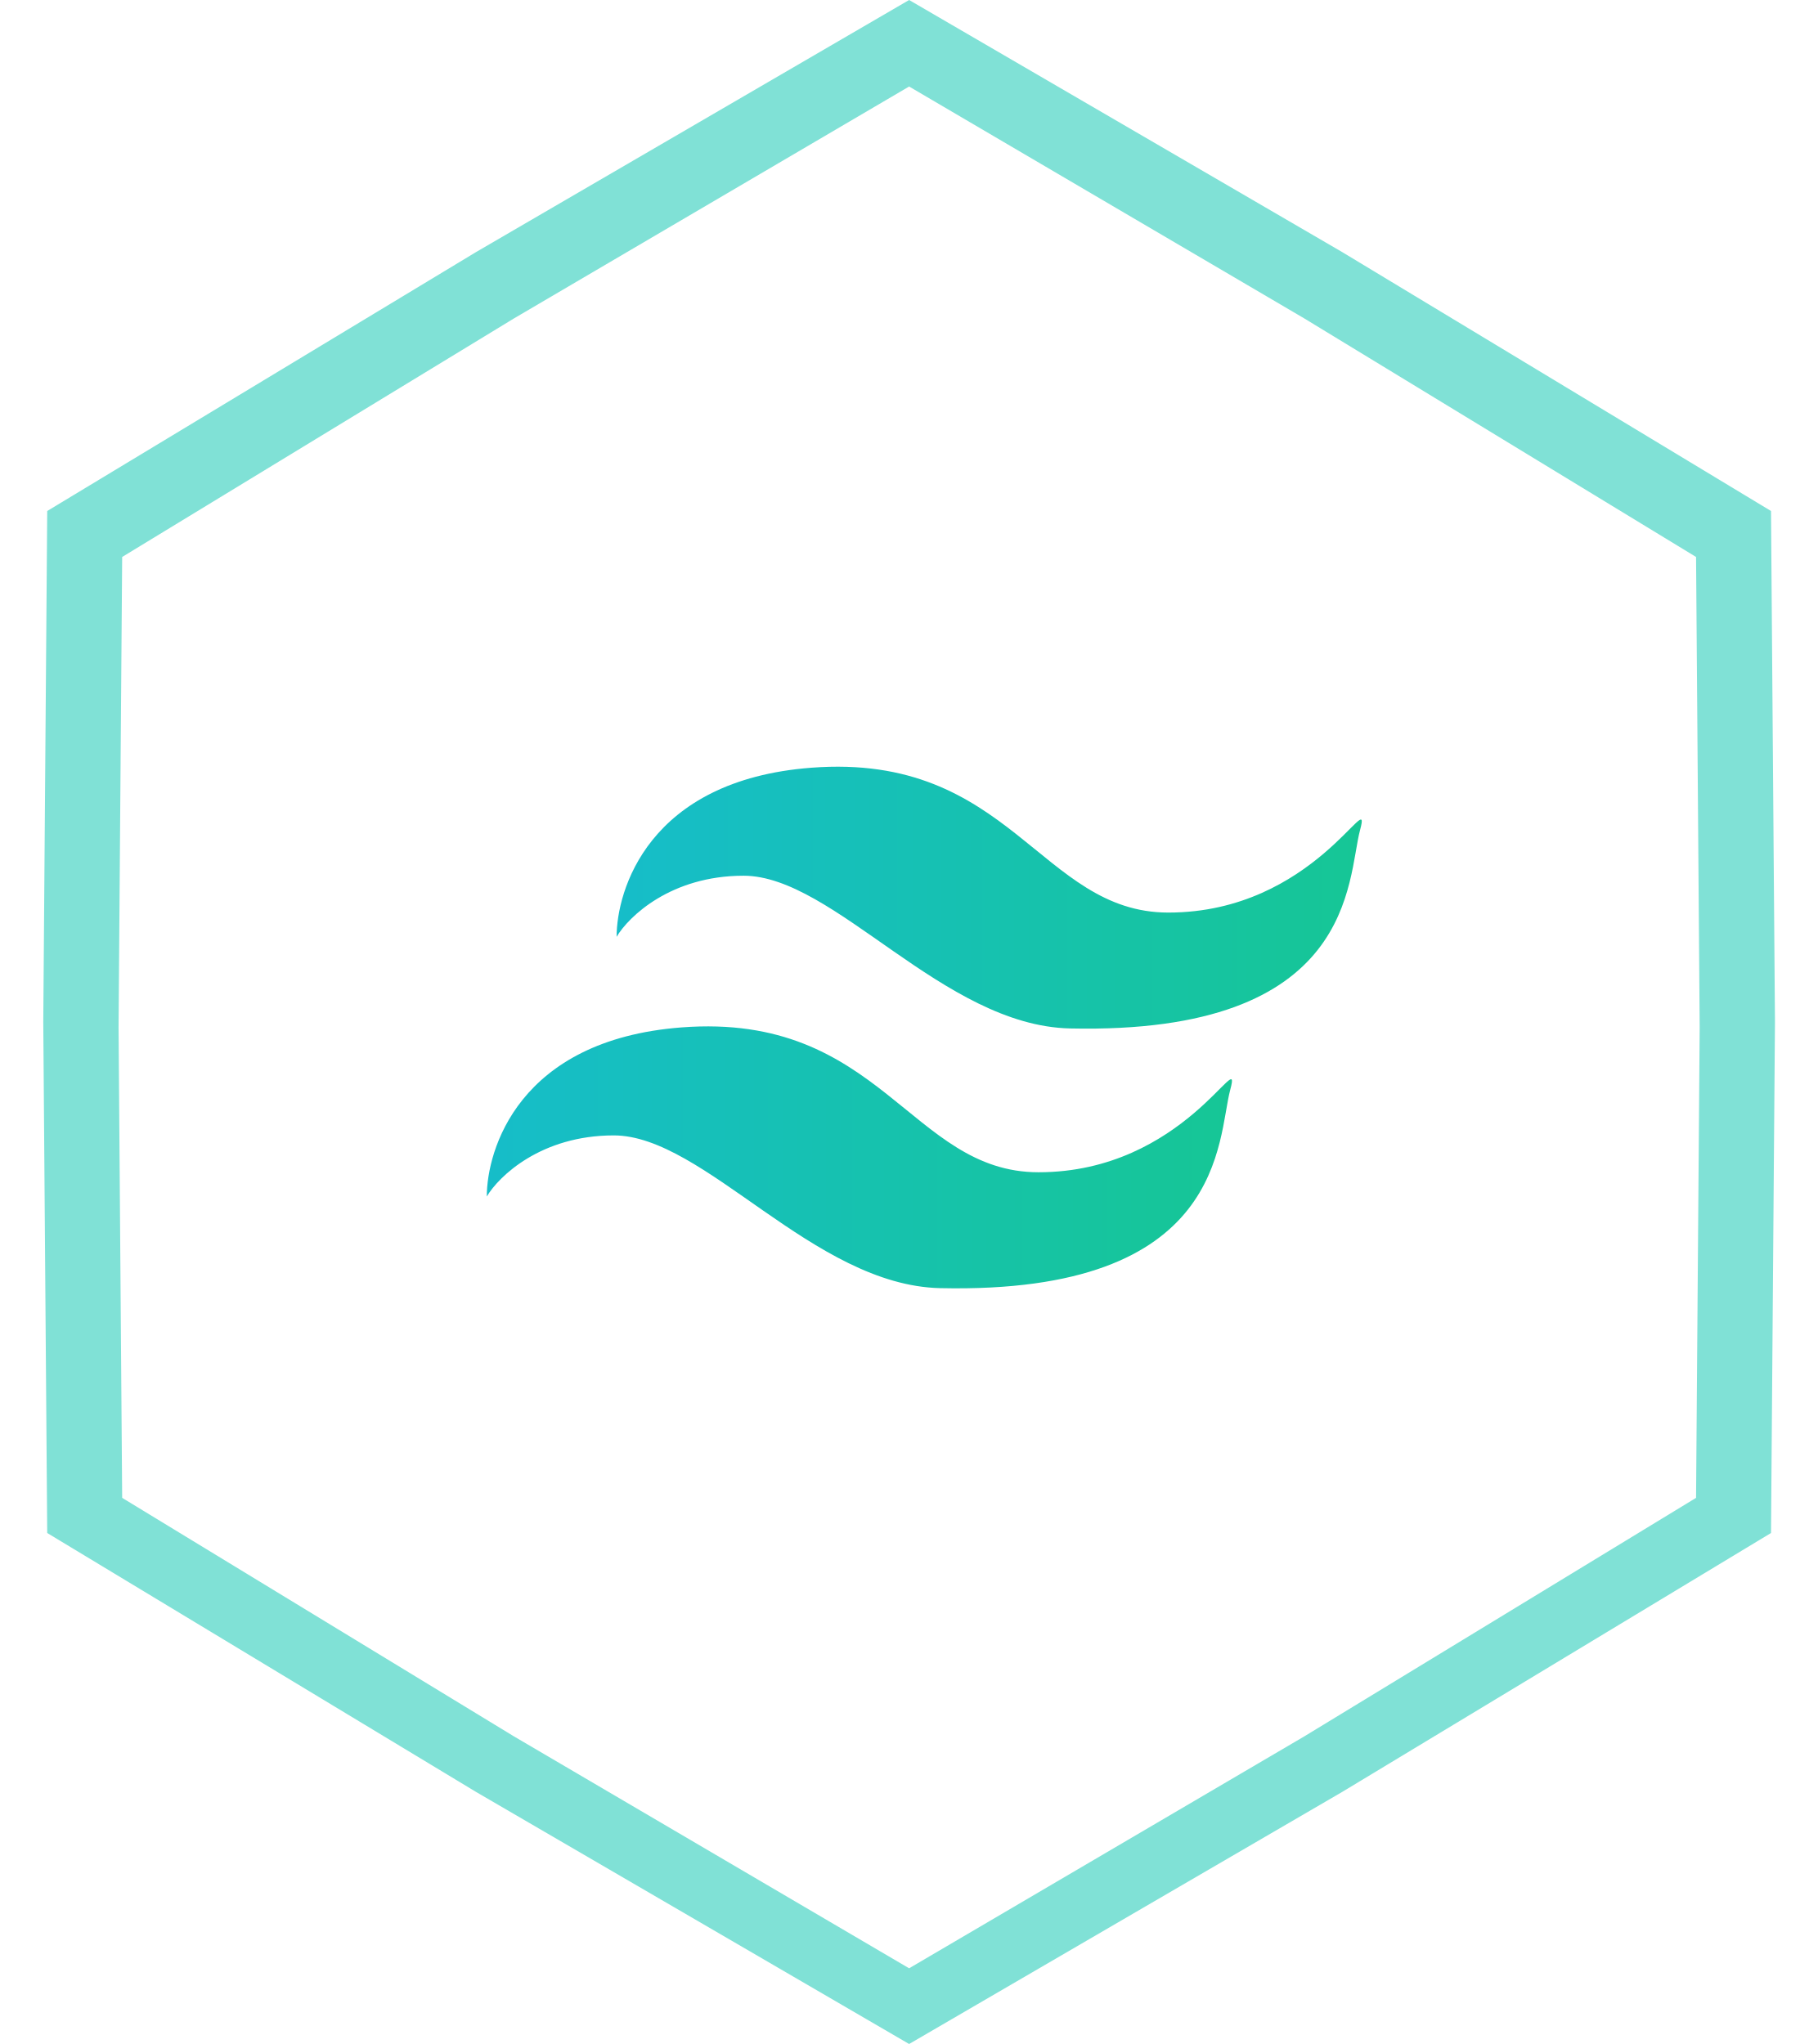
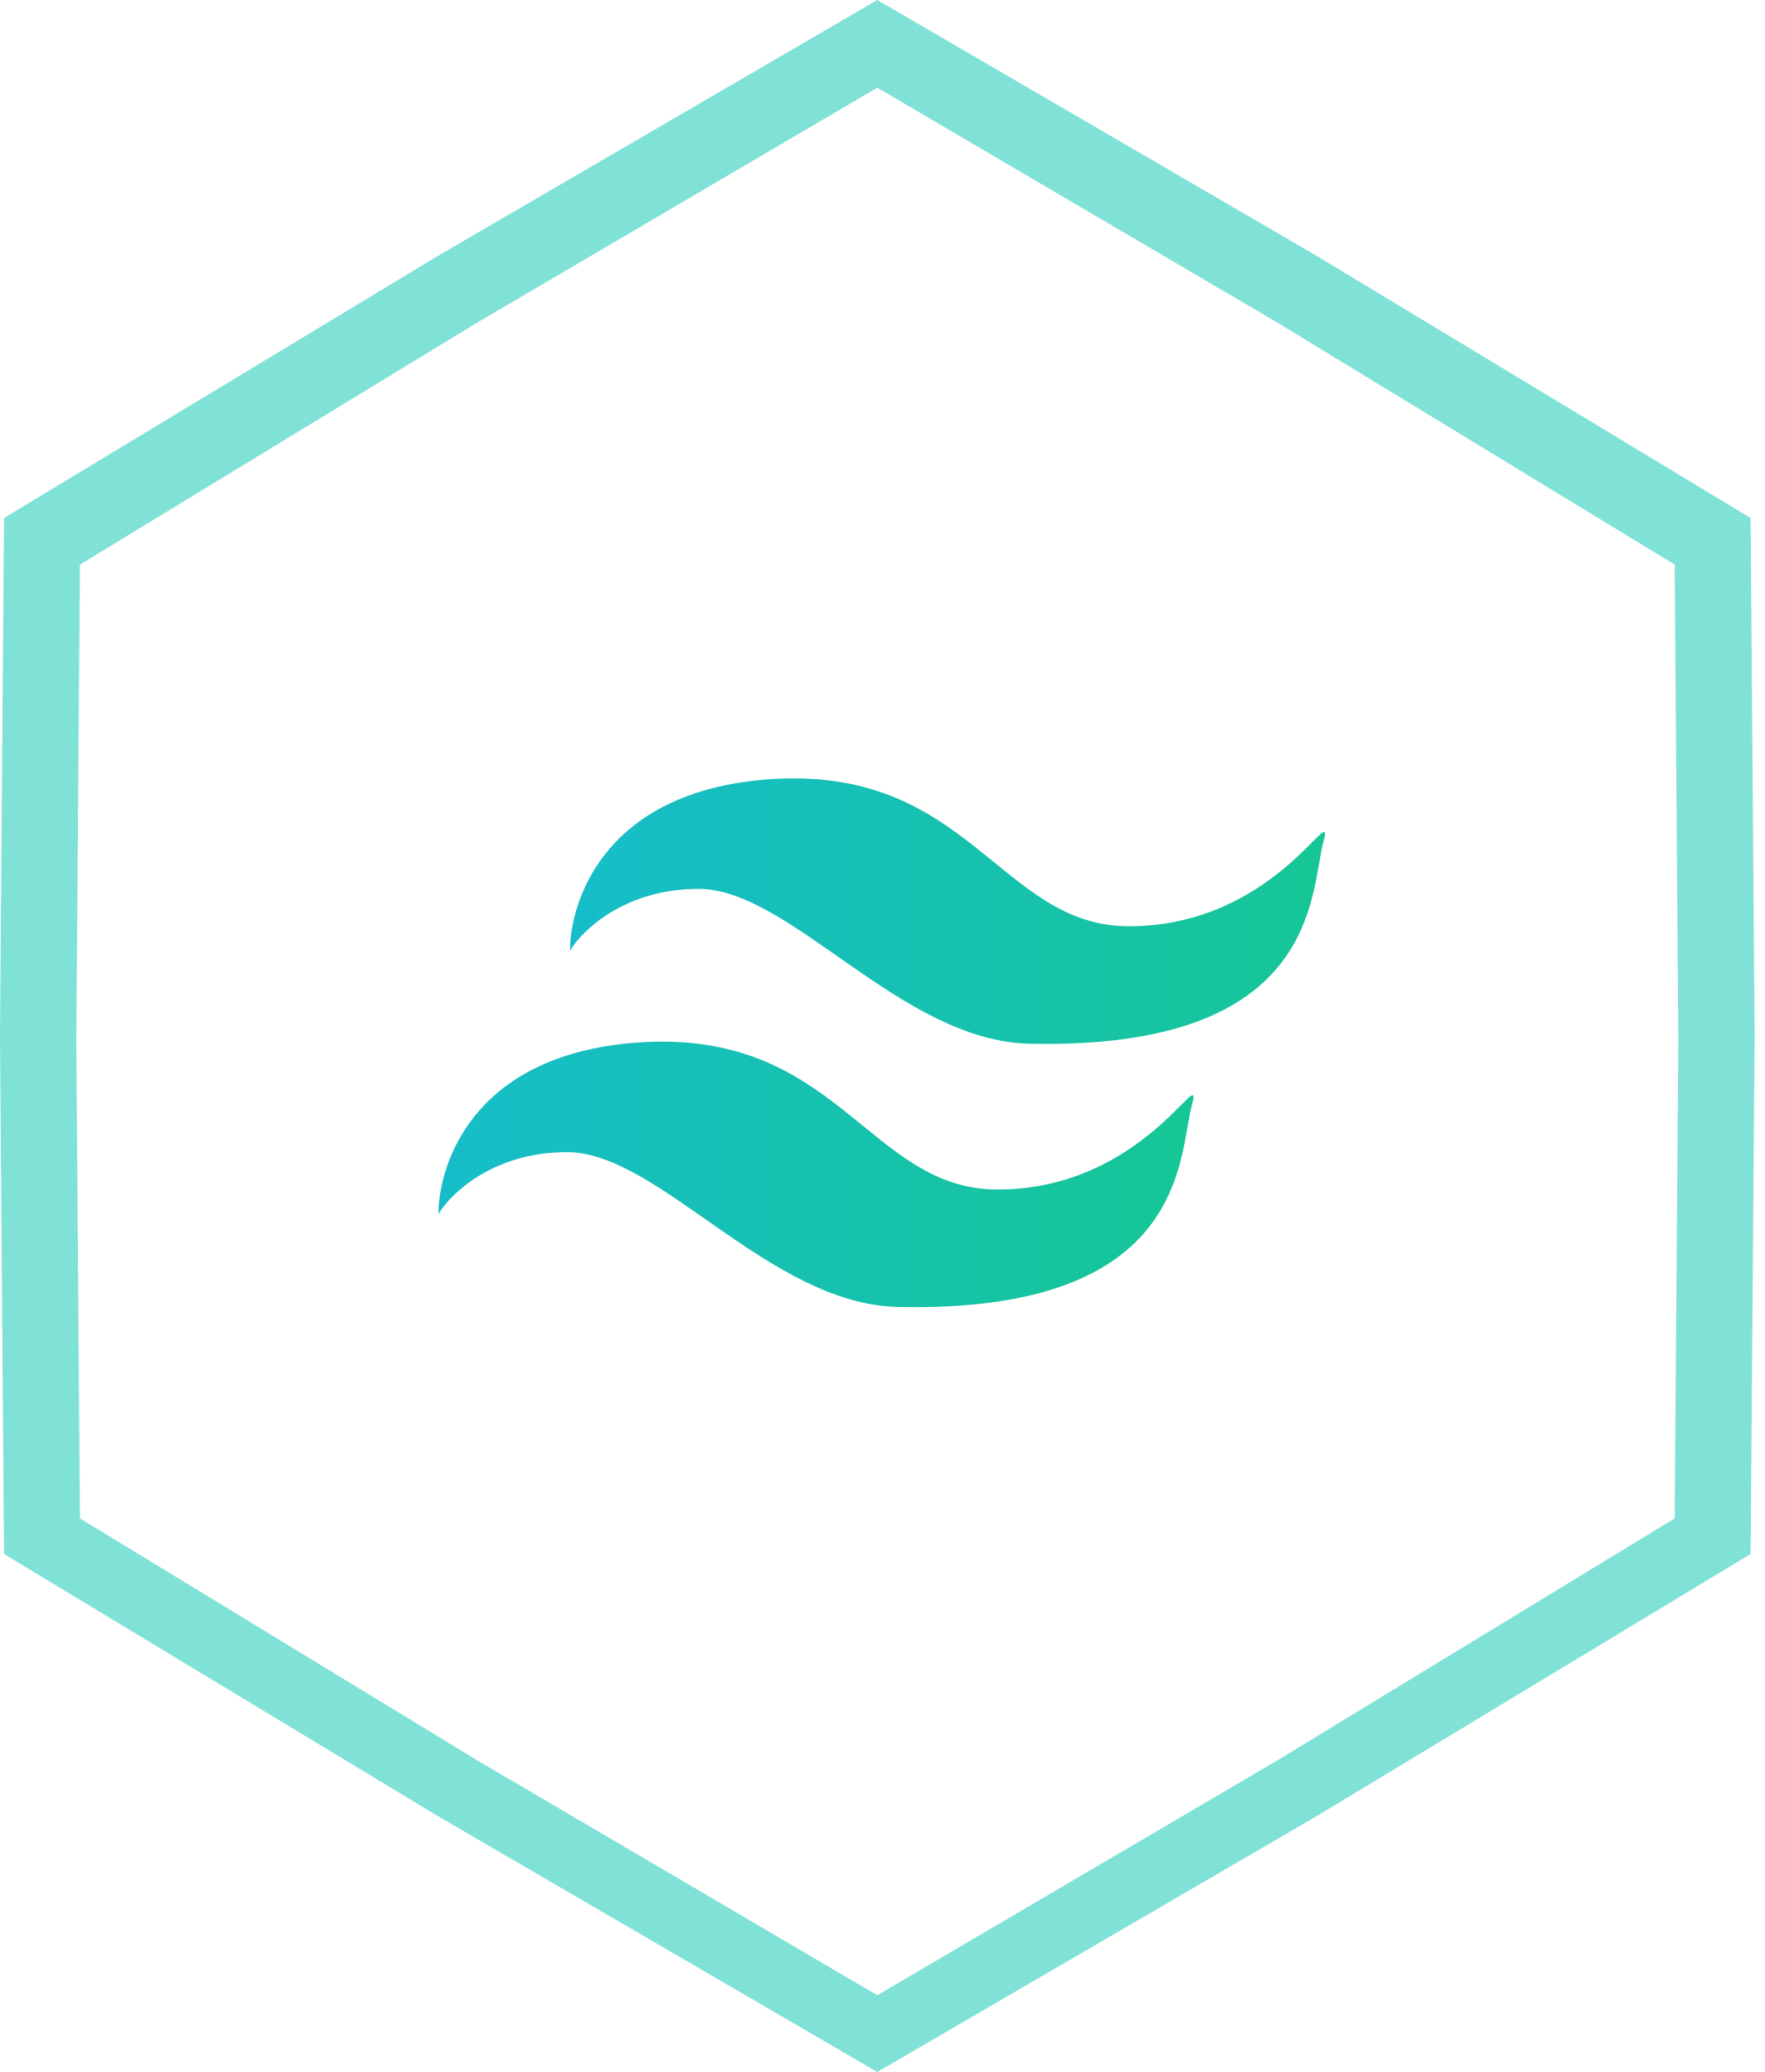
- <svg xmlns="http://www.w3.org/2000/svg" width="168" height="189" viewBox="0 0 168 189" fill="none">
-   <path d="M124.06 23.3L163.715 47.25L164.08 94.5L163.715 141.75L124.06 165.7L84.04 189L44.02 165.7L4.365 141.75L4 94.5L4.365 47.25L44.02 23.3L84.04 0L124.06 23.3ZM47.5 29.45L11.294 51.5L10.96 95L11.294 138.5L47.5 160.55L84.04 182L120.58 160.55L156.786 138.5L157.12 95L156.786 51.5L120.58 29.45L84.04 8L47.5 29.45Z" fill="#80E1D6" />
-   <path d="M56.734 104.986C50.029 104.986 46.118 108.752 45 110.635C45 106.399 47.882 96.158 63 95C81.44 93.588 84.159 108.394 96 108.394C109.5 108.393 114.907 96.381 113.73 100.75C112.507 105.291 113.426 119.701 86.909 119.109C75.178 118.847 65.116 104.986 56.734 104.986Z" fill="url(#paint0_linear_90_348)" />
-   <path d="M68.734 80.974C62.029 80.974 58.118 84.74 57 86.623C57 82.386 59.882 72.145 75 70.988C93.44 69.575 96.159 84.382 108 84.381C121.5 84.381 126.907 72.368 125.73 76.737C124.507 81.278 125.426 95.688 98.909 95.096C87.178 94.834 77.116 80.974 68.734 80.974Z" fill="url(#paint1_linear_90_348)" />
+ <svg xmlns="http://www.w3.org/2000/svg" width="161" height="189" viewBox="0 0 161 189" fill="none">
+   <path d="M120.06 23.3L159.715 47.25L160.08 94.5L159.715 141.75L120.06 165.7L80.04 189L40.02 165.7L0.365 141.75L0 94.5L0.365 47.25L40.02 23.3L80.04 0L120.06 23.3ZM43.5 29.45L7.294 51.5L6.96 95L7.294 138.5L43.5 160.55L80.04 182L116.58 160.55L152.786 138.5L153.12 95L152.786 51.5L116.58 29.45L80.04 8L43.5 29.45Z" fill="#80E1D6" />
+   <path d="M51.734 105.094C45.029 105.094 41.118 108.86 40 110.743C40 106.506 42.882 96.266 58 95.108C76.44 93.695 79.159 108.502 91 108.501C104.5 108.501 109.907 96.488 108.73 100.857C107.507 105.399 108.426 119.808 81.909 119.216C70.178 118.954 60.116 105.094 51.734 105.094Z" fill="url(#paint0_linear_137_25)" />
+   <path d="M63.734 81.081C57.029 81.081 53.118 84.847 52 86.73C52 82.493 54.882 72.253 70 71.095C88.44 69.683 91.159 84.489 103 84.489C116.5 84.488 121.907 72.476 120.73 76.844C119.507 81.386 120.426 95.795 93.909 95.203C82.178 94.941 72.116 81.081 63.734 81.081Z" fill="url(#paint1_linear_137_25)" />
  <defs>
-     <linearGradient id="paint0_linear_90_348" x1="145.5" y1="95" x2="43.5" y2="95" gradientUnits="userSpaceOnUse">
+     <linearGradient id="paint0_linear_137_25" x1="140.5" y1="95.108" x2="38.5" y2="95.108" gradientUnits="userSpaceOnUse">
      <stop stop-color="#16CA7E" />
      <stop offset="1" stop-color="#16BDCA" />
    </linearGradient>
-     <linearGradient id="paint1_linear_90_348" x1="157.5" y1="70.987" x2="55.5" y2="70.987" gradientUnits="userSpaceOnUse">
+     <linearGradient id="paint1_linear_137_25" x1="152.5" y1="71.095" x2="50.5" y2="71.095" gradientUnits="userSpaceOnUse">
      <stop stop-color="#16CA7E" />
      <stop offset="1" stop-color="#16BDCA" />
    </linearGradient>
  </defs>
</svg>
